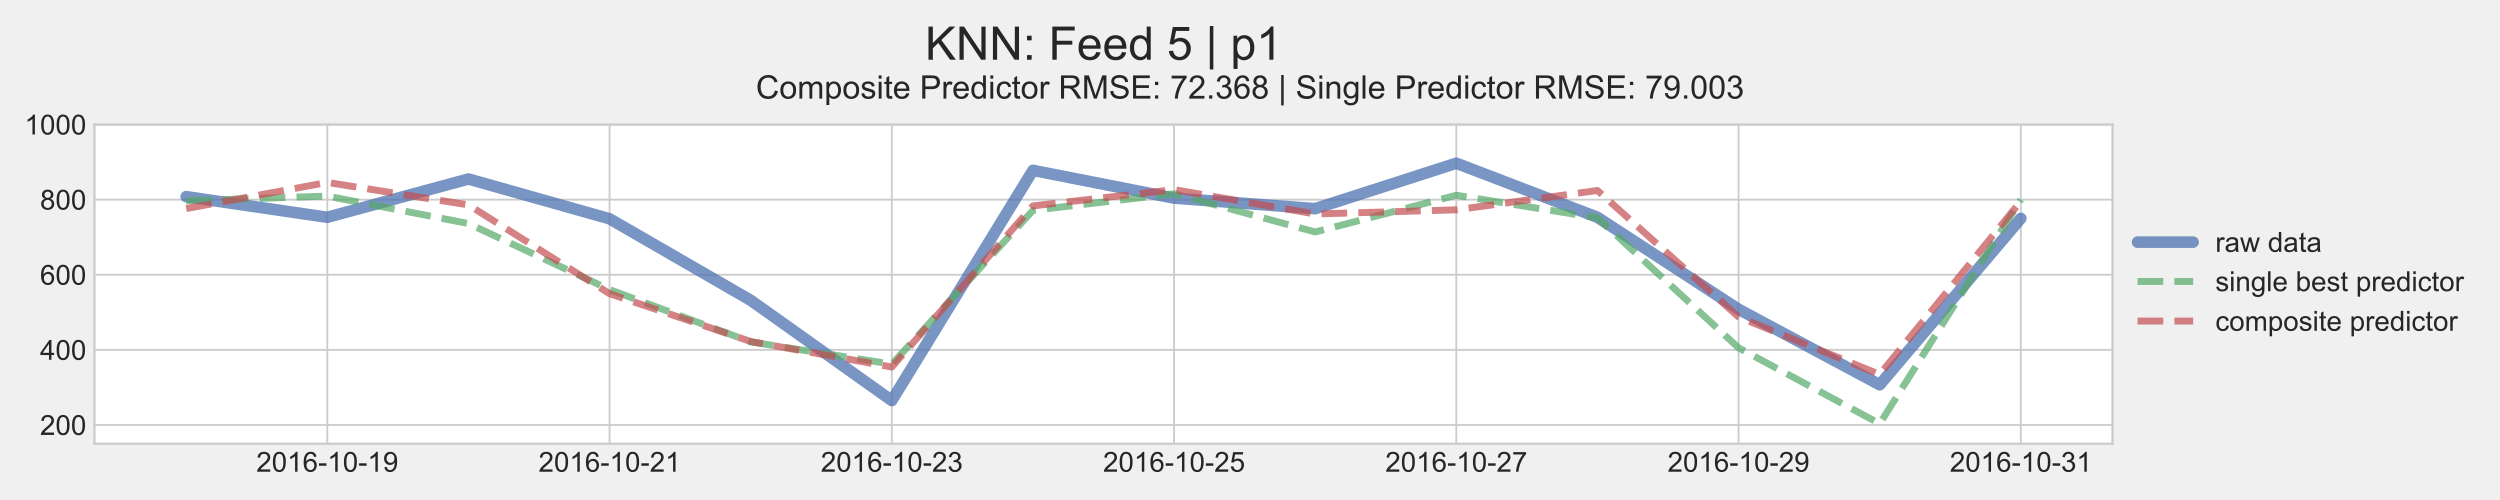
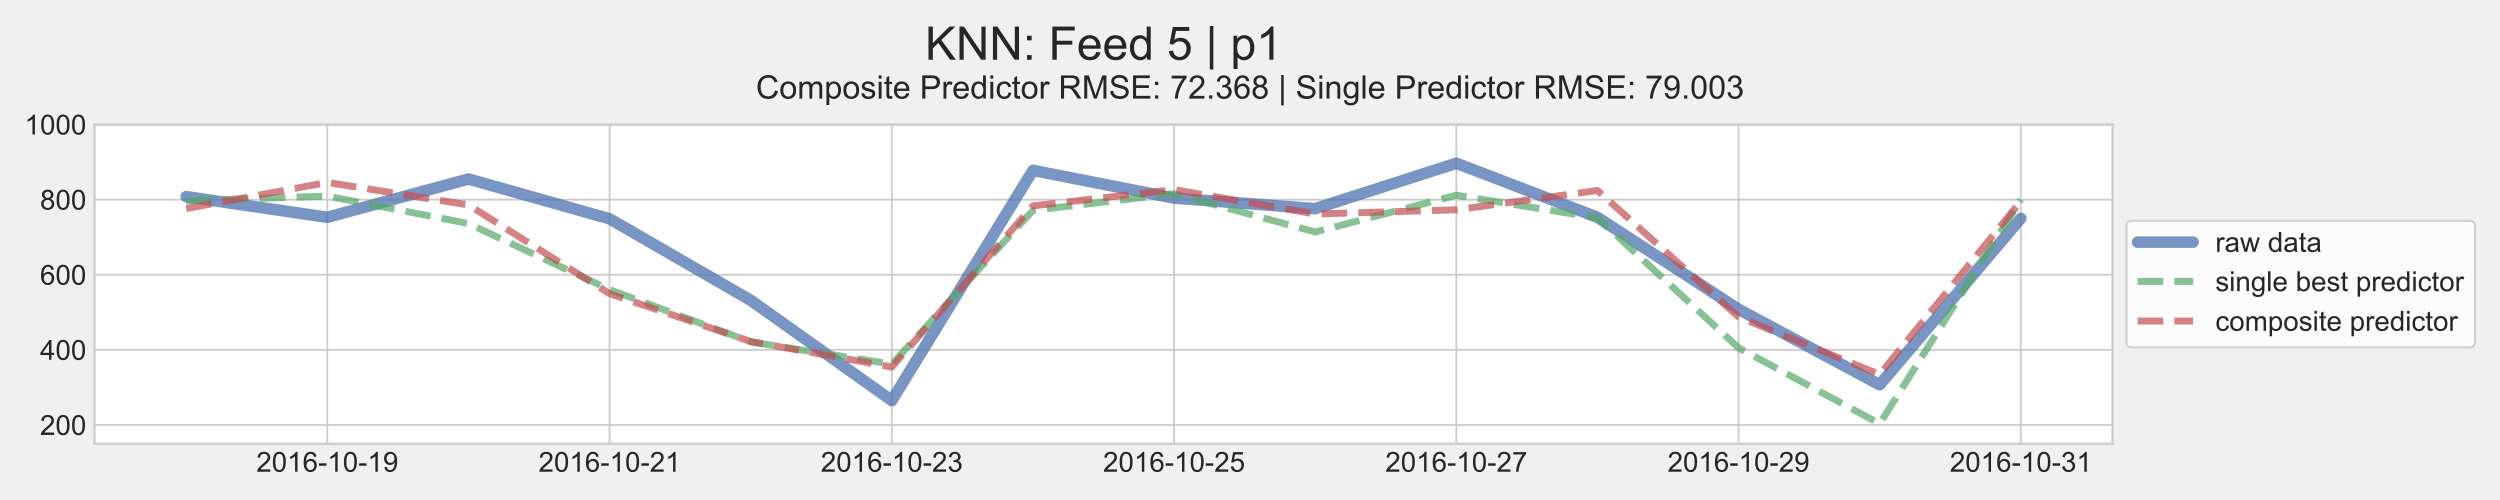
<svg xmlns="http://www.w3.org/2000/svg" xmlns:xlink="http://www.w3.org/1999/xlink" height="216pt" version="1.1" viewBox="0 0 1080 216" width="1080pt">
  <defs>
    <style type="text/css">
*{stroke-linecap:butt;stroke-linejoin:round;}
  </style>
  </defs>
  <g id="figure_1">
    <g id="patch_1">
      <path d="M 0 216  L 1080 216  L 1080 0  L 0 0  z " style="fill:none;" />
    </g>
    <g id="axes_1">
      <g id="patch_2">
        <path d="M 40.8 191.7  L 912.625 191.7  L 912.625 53.8  L 40.8 53.8  z " style="fill:#ffffff;" />
      </g>
      <g id="matplotlib.axis_1">
        <g id="xtick_1">
          <g id="line2d_1">
-             <path clip-path="url(#p14e0d42624)" d="M 141.395 191.7  L 141.395 53.8  " style="fill:none;stroke:#cccccc;stroke-linecap:round;stroke-width:0.8;" />
+             <path clip-path="url(#pcb2980ab25)" d="M 141.395 191.7  L 141.395 53.8  " style="fill:none;stroke:#cccccc;stroke-linecap:round;stroke-width:0.8;" />
          </g>
          <g id="line2d_2" />
          <g id="text_1">
            <defs>
              <path d="M 50.344 8.453  L 50.344 0  L 3.031 0  Q 2.938 3.172 4.047 6.109  Q 5.859 10.938 9.828 15.625  Q 13.812 20.312 21.344 26.469  Q 33.016 36.031 37.109 41.625  Q 41.219 47.219 41.219 52.203  Q 41.219 57.422 37.469 61  Q 33.734 64.594 27.734 64.594  Q 21.391 64.594 17.578 60.781  Q 13.766 56.984 13.719 50.25  L 4.688 51.172  Q 5.609 61.281 11.656 66.578  Q 17.719 71.875 27.938 71.875  Q 38.234 71.875 44.234 66.156  Q 50.25 60.453 50.25 52  Q 50.25 47.703 48.484 43.547  Q 46.734 39.406 42.656 34.812  Q 38.578 30.219 29.109 22.219  Q 21.188 15.578 18.938 13.203  Q 16.703 10.844 15.234 8.453  z " id="ArialMT-32" />
              <path d="M 4.156 35.297  Q 4.156 48 6.766 55.734  Q 9.375 63.484 14.516 67.672  Q 19.672 71.875 27.484 71.875  Q 33.25 71.875 37.594 69.547  Q 41.938 67.234 44.766 62.859  Q 47.609 58.5 49.219 52.219  Q 50.828 45.953 50.828 35.297  Q 50.828 22.703 48.234 14.969  Q 45.656 7.234 40.5 3  Q 35.359 -1.219 27.484 -1.219  Q 17.141 -1.219 11.234 6.203  Q 4.156 15.141 4.156 35.297  z M 13.188 35.297  Q 13.188 17.672 17.312 11.828  Q 21.438 6 27.484 6  Q 33.547 6 37.672 11.859  Q 41.797 17.719 41.797 35.297  Q 41.797 52.984 37.672 58.781  Q 33.547 64.594 27.391 64.594  Q 21.344 64.594 17.719 59.469  Q 13.188 52.938 13.188 35.297  z " id="ArialMT-30" />
              <path d="M 37.25 0  L 28.469 0  L 28.469 56  Q 25.297 52.984 20.141 49.953  Q 14.984 46.922 10.891 45.406  L 10.891 53.906  Q 18.266 57.375 23.781 62.297  Q 29.297 67.234 31.594 71.875  L 37.25 71.875  z " id="ArialMT-31" />
              <path d="M 49.75 54.047  L 41.016 53.375  Q 39.844 58.547 37.703 60.891  Q 34.125 64.656 28.906 64.656  Q 24.703 64.656 21.531 62.312  Q 17.391 59.281 14.984 53.469  Q 12.594 47.656 12.5 36.922  Q 15.672 41.75 20.266 44.094  Q 24.859 46.438 29.891 46.438  Q 38.672 46.438 44.844 39.969  Q 51.031 33.5 51.031 23.25  Q 51.031 16.5 48.125 10.719  Q 45.219 4.938 40.141 1.859  Q 35.062 -1.219 28.609 -1.219  Q 17.625 -1.219 10.688 6.859  Q 3.766 14.938 3.766 33.5  Q 3.766 54.25 11.422 63.672  Q 18.109 71.875 29.438 71.875  Q 37.891 71.875 43.281 67.141  Q 48.688 62.406 49.75 54.047  z M 13.875 23.188  Q 13.875 18.656 15.797 14.5  Q 17.719 10.359 21.188 8.172  Q 24.656 6 28.469 6  Q 34.031 6 38.031 10.484  Q 42.047 14.984 42.047 22.703  Q 42.047 30.125 38.078 34.391  Q 34.125 38.672 28.125 38.672  Q 22.172 38.672 18.016 34.391  Q 13.875 30.125 13.875 23.188  z " id="ArialMT-36" />
              <path d="M 3.172 21.484  L 3.172 30.328  L 30.172 30.328  L 30.172 21.484  z " id="ArialMT-2d" />
              <path d="M 5.469 16.547  L 13.922 17.328  Q 14.984 11.375 18.016 8.688  Q 21.047 6 25.781 6  Q 29.828 6 32.875 7.859  Q 35.938 9.719 37.891 12.812  Q 39.844 15.922 41.156 21.188  Q 42.484 26.469 42.484 31.938  Q 42.484 32.516 42.438 33.688  Q 39.797 29.5 35.234 26.875  Q 30.672 24.266 25.344 24.266  Q 16.453 24.266 10.297 30.703  Q 4.156 37.156 4.156 47.703  Q 4.156 58.594 10.578 65.234  Q 17 71.875 26.656 71.875  Q 33.641 71.875 39.422 68.109  Q 45.219 64.359 48.219 57.391  Q 51.219 50.438 51.219 37.25  Q 51.219 23.531 48.234 15.406  Q 45.266 7.281 39.375 3.031  Q 33.5 -1.219 25.594 -1.219  Q 17.188 -1.219 11.859 3.438  Q 6.547 8.109 5.469 16.547  z M 41.453 48.141  Q 41.453 55.719 37.422 60.156  Q 33.406 64.594 27.734 64.594  Q 21.875 64.594 17.531 59.812  Q 13.188 55.031 13.188 47.406  Q 13.188 40.578 17.312 36.297  Q 21.438 32.031 27.484 32.031  Q 33.594 32.031 37.516 36.297  Q 41.453 40.578 41.453 48.141  z " id="ArialMT-39" />
            </defs>
            <g style="fill:#262626;" transform="translate(110.7071 203.7894)scale(0.12 -0.12)">
              <use xlink:href="#ArialMT-32" />
              <use x="55.615" xlink:href="#ArialMT-30" />
              <use x="111.23" xlink:href="#ArialMT-31" />
              <use x="166.846" xlink:href="#ArialMT-36" />
              <use x="222.461" xlink:href="#ArialMT-2d" />
              <use x="255.762" xlink:href="#ArialMT-31" />
              <use x="311.377" xlink:href="#ArialMT-30" />
              <use x="366.992" xlink:href="#ArialMT-2d" />
              <use x="400.293" xlink:href="#ArialMT-31" />
              <use x="455.908" xlink:href="#ArialMT-39" />
            </g>
          </g>
        </g>
        <g id="xtick_2">
          <g id="line2d_3">
-             <path clip-path="url(#p14e0d42624)" d="M 263.329 191.7  L 263.329 53.8  " style="fill:none;stroke:#cccccc;stroke-linecap:round;stroke-width:0.8;" />
+             <path clip-path="url(#pcb2980ab25)" d="M 263.329 191.7  L 263.329 53.8  " style="fill:none;stroke:#cccccc;stroke-linecap:round;stroke-width:0.8;" />
          </g>
          <g id="line2d_4" />
          <g id="text_2">
            <g style="fill:#262626;" transform="translate(232.6406 203.7894)scale(0.12 -0.12)">
              <use xlink:href="#ArialMT-32" />
              <use x="55.615" xlink:href="#ArialMT-30" />
              <use x="111.23" xlink:href="#ArialMT-31" />
              <use x="166.846" xlink:href="#ArialMT-36" />
              <use x="222.461" xlink:href="#ArialMT-2d" />
              <use x="255.762" xlink:href="#ArialMT-31" />
              <use x="311.377" xlink:href="#ArialMT-30" />
              <use x="366.992" xlink:href="#ArialMT-2d" />
              <use x="400.293" xlink:href="#ArialMT-32" />
              <use x="455.908" xlink:href="#ArialMT-31" />
            </g>
          </g>
        </g>
        <g id="xtick_3">
          <g id="line2d_5">
-             <path clip-path="url(#p14e0d42624)" d="M 385.262 191.7  L 385.262 53.8  " style="fill:none;stroke:#cccccc;stroke-linecap:round;stroke-width:0.8;" />
+             <path clip-path="url(#pcb2980ab25)" d="M 385.262 191.7  L 385.262 53.8  " style="fill:none;stroke:#cccccc;stroke-linecap:round;stroke-width:0.8;" />
          </g>
          <g id="line2d_6" />
          <g id="text_3">
            <defs>
              <path d="M 4.203 18.891  L 12.984 20.062  Q 14.5 12.594 18.141 9.297  Q 21.781 6 27 6  Q 33.203 6 37.469 10.297  Q 41.75 14.594 41.75 20.953  Q 41.75 27 37.797 30.922  Q 33.844 34.859 27.734 34.859  Q 25.25 34.859 21.531 33.891  L 22.516 41.609  Q 23.391 41.5 23.922 41.5  Q 29.547 41.5 34.031 44.422  Q 38.531 47.359 38.531 53.469  Q 38.531 58.297 35.25 61.469  Q 31.984 64.656 26.812 64.656  Q 21.688 64.656 18.266 61.422  Q 14.844 58.203 13.875 51.766  L 5.078 53.328  Q 6.688 62.156 12.391 67.016  Q 18.109 71.875 26.609 71.875  Q 32.469 71.875 37.391 69.359  Q 42.328 66.844 44.938 62.5  Q 47.562 58.156 47.562 53.266  Q 47.562 48.641 45.062 44.828  Q 42.578 41.016 37.703 38.766  Q 44.047 37.312 47.562 32.688  Q 51.078 28.078 51.078 21.141  Q 51.078 11.766 44.234 5.25  Q 37.406 -1.266 26.953 -1.266  Q 17.531 -1.266 11.297 4.344  Q 5.078 9.969 4.203 18.891  z " id="ArialMT-33" />
            </defs>
            <g style="fill:#262626;" transform="translate(354.5742 203.7894)scale(0.12 -0.12)">
              <use xlink:href="#ArialMT-32" />
              <use x="55.615" xlink:href="#ArialMT-30" />
              <use x="111.23" xlink:href="#ArialMT-31" />
              <use x="166.846" xlink:href="#ArialMT-36" />
              <use x="222.461" xlink:href="#ArialMT-2d" />
              <use x="255.762" xlink:href="#ArialMT-31" />
              <use x="311.377" xlink:href="#ArialMT-30" />
              <use x="366.992" xlink:href="#ArialMT-2d" />
              <use x="400.293" xlink:href="#ArialMT-32" />
              <use x="455.908" xlink:href="#ArialMT-33" />
            </g>
          </g>
        </g>
        <g id="xtick_4">
          <g id="line2d_7">
-             <path clip-path="url(#p14e0d42624)" d="M 507.196 191.7  L 507.196 53.8  " style="fill:none;stroke:#cccccc;stroke-linecap:round;stroke-width:0.8;" />
+             <path clip-path="url(#pcb2980ab25)" d="M 507.196 191.7  L 507.196 53.8  " style="fill:none;stroke:#cccccc;stroke-linecap:round;stroke-width:0.8;" />
          </g>
          <g id="line2d_8" />
          <g id="text_4">
            <defs>
              <path d="M 4.156 18.75  L 13.375 19.531  Q 14.406 12.797 18.141 9.391  Q 21.875 6 27.156 6  Q 33.5 6 37.891 10.781  Q 42.281 15.578 42.281 23.484  Q 42.281 31 38.062 35.344  Q 33.844 39.703 27 39.703  Q 22.75 39.703 19.328 37.766  Q 15.922 35.844 13.969 32.766  L 5.719 33.844  L 12.641 70.609  L 48.25 70.609  L 48.25 62.203  L 19.672 62.203  L 15.828 42.969  Q 22.266 47.469 29.344 47.469  Q 38.719 47.469 45.156 40.969  Q 51.609 34.469 51.609 24.266  Q 51.609 14.547 45.953 7.469  Q 39.062 -1.219 27.156 -1.219  Q 17.391 -1.219 11.203 4.25  Q 5.031 9.719 4.156 18.75  z " id="ArialMT-35" />
            </defs>
            <g style="fill:#262626;" transform="translate(476.5078 203.7894)scale(0.12 -0.12)">
              <use xlink:href="#ArialMT-32" />
              <use x="55.615" xlink:href="#ArialMT-30" />
              <use x="111.23" xlink:href="#ArialMT-31" />
              <use x="166.846" xlink:href="#ArialMT-36" />
              <use x="222.461" xlink:href="#ArialMT-2d" />
              <use x="255.762" xlink:href="#ArialMT-31" />
              <use x="311.377" xlink:href="#ArialMT-30" />
              <use x="366.992" xlink:href="#ArialMT-2d" />
              <use x="400.293" xlink:href="#ArialMT-32" />
              <use x="455.908" xlink:href="#ArialMT-35" />
            </g>
          </g>
        </g>
        <g id="xtick_5">
          <g id="line2d_9">
-             <path clip-path="url(#p14e0d42624)" d="M 629.129 191.7  L 629.129 53.8  " style="fill:none;stroke:#cccccc;stroke-linecap:round;stroke-width:0.8;" />
+             <path clip-path="url(#pcb2980ab25)" d="M 629.129 191.7  L 629.129 53.8  " style="fill:none;stroke:#cccccc;stroke-linecap:round;stroke-width:0.8;" />
          </g>
          <g id="line2d_10" />
          <g id="text_5">
            <defs>
              <path d="M 4.734 62.203  L 4.734 70.656  L 51.078 70.656  L 51.078 63.812  Q 44.234 56.547 37.516 44.484  Q 30.812 32.422 27.156 19.672  Q 24.516 10.688 23.781 0  L 14.75 0  Q 14.891 8.453 18.062 20.406  Q 21.234 32.375 27.172 43.484  Q 33.109 54.594 39.797 62.203  z " id="ArialMT-37" />
            </defs>
            <g style="fill:#262626;" transform="translate(598.4413 203.7894)scale(0.12 -0.12)">
              <use xlink:href="#ArialMT-32" />
              <use x="55.615" xlink:href="#ArialMT-30" />
              <use x="111.23" xlink:href="#ArialMT-31" />
              <use x="166.846" xlink:href="#ArialMT-36" />
              <use x="222.461" xlink:href="#ArialMT-2d" />
              <use x="255.762" xlink:href="#ArialMT-31" />
              <use x="311.377" xlink:href="#ArialMT-30" />
              <use x="366.992" xlink:href="#ArialMT-2d" />
              <use x="400.293" xlink:href="#ArialMT-32" />
              <use x="455.908" xlink:href="#ArialMT-37" />
            </g>
          </g>
        </g>
        <g id="xtick_6">
          <g id="line2d_11">
-             <path clip-path="url(#p14e0d42624)" d="M 751.063 191.7  L 751.063 53.8  " style="fill:none;stroke:#cccccc;stroke-linecap:round;stroke-width:0.8;" />
+             <path clip-path="url(#pcb2980ab25)" d="M 751.063 191.7  L 751.063 53.8  " style="fill:none;stroke:#cccccc;stroke-linecap:round;stroke-width:0.8;" />
          </g>
          <g id="line2d_12" />
          <g id="text_6">
            <g style="fill:#262626;" transform="translate(720.3749 203.7894)scale(0.12 -0.12)">
              <use xlink:href="#ArialMT-32" />
              <use x="55.615" xlink:href="#ArialMT-30" />
              <use x="111.23" xlink:href="#ArialMT-31" />
              <use x="166.846" xlink:href="#ArialMT-36" />
              <use x="222.461" xlink:href="#ArialMT-2d" />
              <use x="255.762" xlink:href="#ArialMT-31" />
              <use x="311.377" xlink:href="#ArialMT-30" />
              <use x="366.992" xlink:href="#ArialMT-2d" />
              <use x="400.293" xlink:href="#ArialMT-32" />
              <use x="455.908" xlink:href="#ArialMT-39" />
            </g>
          </g>
        </g>
        <g id="xtick_7">
          <g id="line2d_13">
-             <path clip-path="url(#p14e0d42624)" d="M 872.997 191.7  L 872.997 53.8  " style="fill:none;stroke:#cccccc;stroke-linecap:round;stroke-width:0.8;" />
+             <path clip-path="url(#pcb2980ab25)" d="M 872.997 191.7  L 872.997 53.8  " style="fill:none;stroke:#cccccc;stroke-linecap:round;stroke-width:0.8;" />
          </g>
          <g id="line2d_14" />
          <g id="text_7">
            <g style="fill:#262626;" transform="translate(842.3085 203.7894)scale(0.12 -0.12)">
              <use xlink:href="#ArialMT-32" />
              <use x="55.615" xlink:href="#ArialMT-30" />
              <use x="111.23" xlink:href="#ArialMT-31" />
              <use x="166.846" xlink:href="#ArialMT-36" />
              <use x="222.461" xlink:href="#ArialMT-2d" />
              <use x="255.762" xlink:href="#ArialMT-31" />
              <use x="311.377" xlink:href="#ArialMT-30" />
              <use x="366.992" xlink:href="#ArialMT-2d" />
              <use x="400.293" xlink:href="#ArialMT-33" />
              <use x="455.908" xlink:href="#ArialMT-31" />
            </g>
          </g>
        </g>
      </g>
      <g id="matplotlib.axis_2">
        <g id="ytick_1">
          <g id="line2d_15">
-             <path clip-path="url(#p14e0d42624)" d="M 40.8 183.588  L 912.625 183.588  " style="fill:none;stroke:#cccccc;stroke-linecap:round;stroke-width:0.8;" />
+             <path clip-path="url(#pcb2980ab25)" d="M 40.8 183.588  L 912.625 183.588  " style="fill:none;stroke:#cccccc;stroke-linecap:round;stroke-width:0.8;" />
          </g>
          <g id="line2d_16" />
          <g id="text_8">
            <g style="fill:#262626;" transform="translate(17.28063 187.8829)scale(0.12 -0.12)">
              <use xlink:href="#ArialMT-32" />
              <use x="55.615" xlink:href="#ArialMT-30" />
              <use x="111.23" xlink:href="#ArialMT-30" />
            </g>
          </g>
        </g>
        <g id="ytick_2">
          <g id="line2d_17">
-             <path clip-path="url(#p14e0d42624)" d="M 40.8 151.141  L 912.625 151.141  " style="fill:none;stroke:#cccccc;stroke-linecap:round;stroke-width:0.8;" />
+             <path clip-path="url(#pcb2980ab25)" d="M 40.8 151.141  L 912.625 151.141  " style="fill:none;stroke:#cccccc;stroke-linecap:round;stroke-width:0.8;" />
          </g>
          <g id="line2d_18" />
          <g id="text_9">
            <defs>
              <path d="M 32.328 0  L 32.328 17.141  L 1.266 17.141  L 1.266 25.203  L 33.938 71.578  L 41.109 71.578  L 41.109 25.203  L 50.781 25.203  L 50.781 17.141  L 41.109 17.141  L 41.109 0  z M 32.328 25.203  L 32.328 57.469  L 9.906 25.203  z " id="ArialMT-34" />
            </defs>
            <g style="fill:#262626;" transform="translate(17.28063 155.4359)scale(0.12 -0.12)">
              <use xlink:href="#ArialMT-34" />
              <use x="55.615" xlink:href="#ArialMT-30" />
              <use x="111.23" xlink:href="#ArialMT-30" />
            </g>
          </g>
        </g>
        <g id="ytick_3">
          <g id="line2d_19">
-             <path clip-path="url(#p14e0d42624)" d="M 40.8 118.694  L 912.625 118.694  " style="fill:none;stroke:#cccccc;stroke-linecap:round;stroke-width:0.8;" />
+             <path clip-path="url(#pcb2980ab25)" d="M 40.8 118.694  L 912.625 118.694  " style="fill:none;stroke:#cccccc;stroke-linecap:round;stroke-width:0.8;" />
          </g>
          <g id="line2d_20" />
          <g id="text_10">
            <g style="fill:#262626;" transform="translate(17.28063 122.9888)scale(0.12 -0.12)">
              <use xlink:href="#ArialMT-36" />
              <use x="55.615" xlink:href="#ArialMT-30" />
              <use x="111.23" xlink:href="#ArialMT-30" />
            </g>
          </g>
        </g>
        <g id="ytick_4">
          <g id="line2d_21">
-             <path clip-path="url(#p14e0d42624)" d="M 40.8 86.247  L 912.625 86.247  " style="fill:none;stroke:#cccccc;stroke-linecap:round;stroke-width:0.8;" />
+             <path clip-path="url(#pcb2980ab25)" d="M 40.8 86.247  L 912.625 86.247  " style="fill:none;stroke:#cccccc;stroke-linecap:round;stroke-width:0.8;" />
          </g>
          <g id="line2d_22" />
          <g id="text_11">
            <defs>
              <path d="M 17.672 38.812  Q 12.203 40.828 9.562 44.531  Q 6.938 48.25 6.938 53.422  Q 6.938 61.234 12.547 66.547  Q 18.172 71.875 27.484 71.875  Q 36.859 71.875 42.578 66.422  Q 48.297 60.984 48.297 53.172  Q 48.297 48.188 45.672 44.5  Q 43.062 40.828 37.75 38.812  Q 44.344 36.672 47.781 31.875  Q 51.219 27.094 51.219 20.453  Q 51.219 11.281 44.719 5.031  Q 38.234 -1.219 27.641 -1.219  Q 17.047 -1.219 10.547 5.047  Q 4.047 11.328 4.047 20.703  Q 4.047 27.688 7.594 32.391  Q 11.141 37.109 17.672 38.812  z M 15.922 53.719  Q 15.922 48.641 19.188 45.406  Q 22.469 42.188 27.688 42.188  Q 32.766 42.188 36.016 45.375  Q 39.266 48.578 39.266 53.219  Q 39.266 58.062 35.906 61.359  Q 32.562 64.656 27.594 64.656  Q 22.562 64.656 19.234 61.422  Q 15.922 58.203 15.922 53.719  z M 13.094 20.656  Q 13.094 16.891 14.875 13.375  Q 16.656 9.859 20.172 7.922  Q 23.688 6 27.734 6  Q 34.031 6 38.125 10.047  Q 42.234 14.109 42.234 20.359  Q 42.234 26.703 38.016 30.859  Q 33.797 35.016 27.438 35.016  Q 21.234 35.016 17.156 30.906  Q 13.094 26.812 13.094 20.656  z " id="ArialMT-38" />
            </defs>
            <g style="fill:#262626;" transform="translate(17.28063 90.54175)scale(0.12 -0.12)">
              <use xlink:href="#ArialMT-38" />
              <use x="55.615" xlink:href="#ArialMT-30" />
              <use x="111.23" xlink:href="#ArialMT-30" />
            </g>
          </g>
        </g>
        <g id="ytick_5">
          <g id="line2d_23">
-             <path clip-path="url(#p14e0d42624)" d="M 40.8 53.8  L 912.625 53.8  " style="fill:none;stroke:#cccccc;stroke-linecap:round;stroke-width:0.8;" />
+             <path clip-path="url(#pcb2980ab25)" d="M 40.8 53.8  L 912.625 53.8  " style="fill:none;stroke:#cccccc;stroke-linecap:round;stroke-width:0.8;" />
          </g>
          <g id="line2d_24" />
          <g id="text_12">
            <g style="fill:#262626;" transform="translate(10.6075 58.09469)scale(0.12 -0.12)">
              <use xlink:href="#ArialMT-31" />
              <use x="55.615" xlink:href="#ArialMT-30" />
              <use x="111.23" xlink:href="#ArialMT-30" />
              <use x="166.846" xlink:href="#ArialMT-30" />
            </g>
          </g>
        </g>
      </g>
      <g id="line2d_25">
-         <path clip-path="url(#p14e0d42624)" d="M 80.428 84.949  L 141.395 93.872  L 202.362 77.324  L 263.329 94.521  L 324.296 129.726  L 385.262 173.043  L 446.229 73.593  L 507.196 85.598  L 568.163 90.141  L 629.129 70.51  L 690.096 93.872  L 751.063 133.62  L 812.03 166.229  L 872.997 94.359  " style="fill:none;stroke:#4c72b0;stroke-linecap:round;stroke-opacity:0.75;stroke-width:5;" />
+         <path clip-path="url(#pcb2980ab25)" d="M 80.428 84.949  L 141.395 93.872  L 202.362 77.324  L 263.329 94.521  L 324.296 129.726  L 385.262 173.043  L 446.229 73.593  L 507.196 85.598  L 568.163 90.141  L 629.129 70.51  L 690.096 93.872  L 751.063 133.62  L 812.03 166.229  L 872.997 94.359  " style="fill:none;stroke:#4c72b0;stroke-linecap:round;stroke-opacity:0.75;stroke-width:5;" />
      </g>
      <g id="line2d_26">
-         <path clip-path="url(#p14e0d42624)" d="M 80.428 86.769  L 141.395 84.703  L 202.362 96.566  L 263.329 125.102  L 324.296 147.7  L 385.262 157.321  L 446.229 90.872  L 507.196 83.698  L 568.163 100.214  L 629.129 84.34  L 690.096 94.128  L 751.063 150.262  L 812.03 183.053  L 872.997 86.231  " style="fill:none;stroke:#55a868;stroke-dasharray:11.1,4.8;stroke-dashoffset:0;stroke-opacity:0.7;stroke-width:3;" />
+         <path clip-path="url(#pcb2980ab25)" d="M 80.428 86.769  L 141.395 84.703  L 202.362 96.566  L 263.329 125.102  L 324.296 147.7  L 385.262 157.321  L 446.229 90.872  L 507.196 83.698  L 568.163 100.214  L 629.129 84.34  L 690.096 94.128  L 751.063 150.262  L 812.03 183.053  L 872.997 86.231  " style="fill:none;stroke:#55a868;stroke-dasharray:11.1,4.8;stroke-dashoffset:0;stroke-opacity:0.7;stroke-width:3;" />
      </g>
      <g id="line2d_27">
-         <path clip-path="url(#p14e0d42624)" d="M 80.428 90.111  L 141.395 78.807  L 202.362 88.524  L 263.329 126.877  L 324.296 147.525  L 385.262 158.561  L 446.229 88.952  L 507.196 81.911  L 568.163 92.451  L 629.129 90.636  L 690.096 82.288  L 751.063 136.921  L 812.03 161.753  L 872.997 86.899  " style="fill:none;stroke:#c44e52;stroke-dasharray:11.1,4.8;stroke-dashoffset:0;stroke-opacity:0.7;stroke-width:3;" />
+         <path clip-path="url(#pcb2980ab25)" d="M 80.428 90.111  L 141.395 78.807  L 202.362 88.524  L 263.329 126.877  L 324.296 147.525  L 385.262 158.561  L 446.229 88.952  L 507.196 81.911  L 568.163 92.451  L 629.129 90.636  L 690.096 82.288  L 751.063 136.921  L 812.03 161.753  L 872.997 86.899  " style="fill:none;stroke:#c44e52;stroke-dasharray:11.1,4.8;stroke-dashoffset:0;stroke-opacity:0.7;stroke-width:3;" />
      </g>
      <g id="patch_3">
        <path d="M 40.8 191.7  L 40.8 53.8  " style="fill:none;stroke:#cccccc;stroke-linecap:square;stroke-linejoin:miter;" />
      </g>
      <g id="patch_4">
        <path d="M 912.625 191.7  L 912.625 53.8  " style="fill:none;stroke:#cccccc;stroke-linecap:square;stroke-linejoin:miter;" />
      </g>
      <g id="patch_5">
        <path d="M 40.8 191.7  L 912.625 191.7  " style="fill:none;stroke:#cccccc;stroke-linecap:square;stroke-linejoin:miter;" />
      </g>
      <g id="patch_6">
        <path d="M 40.8 53.8  L 912.625 53.8  " style="fill:none;stroke:#cccccc;stroke-linecap:square;stroke-linejoin:miter;" />
      </g>
      <g id="text_13">
        <defs>
          <path d="M 7.328 0  L 7.328 71.578  L 16.797 71.578  L 16.797 36.078  L 52.344 71.578  L 65.188 71.578  L 35.156 42.578  L 66.5 0  L 54 0  L 28.516 36.234  L 16.797 24.812  L 16.797 0  z " id="ArialMT-4b" />
          <path d="M 7.625 0  L 7.625 71.578  L 17.328 71.578  L 54.938 15.375  L 54.938 71.578  L 64.016 71.578  L 64.016 0  L 54.297 0  L 16.703 56.25  L 16.703 0  z " id="ArialMT-4e" />
          <path d="M 9.031 41.844  L 9.031 51.859  L 19.047 51.859  L 19.047 41.844  z M 9.031 0  L 9.031 10.016  L 19.047 10.016  L 19.047 0  z " id="ArialMT-3a" />
          <path id="ArialMT-20" />
          <path d="M 8.203 0  L 8.203 71.578  L 56.5 71.578  L 56.5 63.141  L 17.672 63.141  L 17.672 40.969  L 51.266 40.969  L 51.266 32.516  L 17.672 32.516  L 17.672 0  z " id="ArialMT-46" />
          <path d="M 42.094 16.703  L 51.172 15.578  Q 49.031 7.625 43.219 3.219  Q 37.406 -1.172 28.375 -1.172  Q 17 -1.172 10.328 5.828  Q 3.656 12.844 3.656 25.484  Q 3.656 38.578 10.391 45.797  Q 17.141 53.031 27.875 53.031  Q 38.281 53.031 44.875 45.953  Q 51.469 38.875 51.469 26.031  Q 51.469 25.25 51.422 23.688  L 12.75 23.688  Q 13.234 15.141 17.578 10.594  Q 21.922 6.062 28.422 6.062  Q 33.25 6.062 36.672 8.594  Q 40.094 11.141 42.094 16.703  z M 13.234 30.906  L 42.188 30.906  Q 41.609 37.453 38.875 40.719  Q 34.672 45.797 27.984 45.797  Q 21.922 45.797 17.797 41.75  Q 13.672 37.703 13.234 30.906  z " id="ArialMT-65" />
          <path d="M 40.234 0  L 40.234 6.547  Q 35.297 -1.172 25.734 -1.172  Q 19.531 -1.172 14.328 2.25  Q 9.125 5.672 6.266 11.797  Q 3.422 17.922 3.422 25.875  Q 3.422 33.641 6 39.969  Q 8.594 46.297 13.766 49.656  Q 18.953 53.031 25.344 53.031  Q 30.031 53.031 33.688 51.047  Q 37.359 49.078 39.656 45.906  L 39.656 71.578  L 48.391 71.578  L 48.391 0  z M 12.453 25.875  Q 12.453 15.922 16.641 10.984  Q 20.844 6.062 26.562 6.062  Q 32.328 6.062 36.344 10.766  Q 40.375 15.484 40.375 25.141  Q 40.375 35.797 36.266 40.766  Q 32.172 45.75 26.172 45.75  Q 20.312 45.75 16.375 40.969  Q 12.453 36.188 12.453 25.875  z " id="ArialMT-64" />
          <path d="M 9.188 -21.047  L 9.188 72.797  L 16.844 72.797  L 16.844 -21.047  z " id="ArialMT-7c" />
          <path d="M 6.594 -19.875  L 6.594 51.859  L 14.594 51.859  L 14.594 45.125  Q 17.438 49.078 21 51.047  Q 24.562 53.031 29.641 53.031  Q 36.281 53.031 41.359 49.609  Q 46.438 46.188 49.016 39.953  Q 51.609 33.734 51.609 26.312  Q 51.609 18.359 48.75 11.984  Q 45.906 5.609 40.453 2.219  Q 35.016 -1.172 29 -1.172  Q 24.609 -1.172 21.109 0.688  Q 17.625 2.547 15.375 5.375  L 15.375 -19.875  z M 14.547 25.641  Q 14.547 15.625 18.594 10.844  Q 22.656 6.062 28.422 6.062  Q 34.281 6.062 38.453 11.016  Q 42.625 15.969 42.625 26.375  Q 42.625 36.281 38.547 41.203  Q 34.469 46.141 28.812 46.141  Q 23.188 46.141 18.859 40.891  Q 14.547 35.641 14.547 25.641  z " id="ArialMT-70" />
        </defs>
        <g style="fill:#262626;" transform="translate(399.6359 25.8)scale(0.2 -0.2)">
          <use xlink:href="#ArialMT-4b" />
          <use x="66.699" xlink:href="#ArialMT-4e" />
          <use x="138.916" xlink:href="#ArialMT-4e" />
          <use x="211.133" xlink:href="#ArialMT-3a" />
          <use x="238.916" xlink:href="#ArialMT-20" />
          <use x="266.699" xlink:href="#ArialMT-46" />
          <use x="327.783" xlink:href="#ArialMT-65" />
          <use x="383.398" xlink:href="#ArialMT-65" />
          <use x="439.014" xlink:href="#ArialMT-64" />
          <use x="494.629" xlink:href="#ArialMT-20" />
          <use x="522.412" xlink:href="#ArialMT-35" />
          <use x="578.027" xlink:href="#ArialMT-20" />
          <use x="605.811" xlink:href="#ArialMT-7c" />
          <use x="631.787" xlink:href="#ArialMT-20" />
          <use x="659.57" xlink:href="#ArialMT-70" />
          <use x="715.186" xlink:href="#ArialMT-31" />
        </g>
      </g>
      <g id="legend_1">
+         <g id="patch_7">
+           <path d="M 921.025 150.082  L 1066.808 150.082  Q 1069.208 150.082 1069.208 147.682  L 1069.208 97.818  Q 1069.208 95.418 1066.808 95.418  L 921.025 95.418  Q 918.625 95.418 918.625 97.818  L 918.625 147.682  Q 918.625 150.082 921.025 150.082  z " style="fill:#ffffff;opacity:0.8;stroke:#cccccc;stroke-linejoin:miter;" />
+         </g>
        <g id="line2d_28">
          <path d="M 923.425 104.608  L 947.425 104.608  " style="fill:none;stroke:#4c72b0;stroke-linecap:round;stroke-opacity:0.75;stroke-width:5;" />
        </g>
        <g id="line2d_29" />
        <g id="text_14">
          <defs>
            <path d="M 6.5 0  L 6.5 51.859  L 14.406 51.859  L 14.406 44  Q 17.438 49.516 20 51.266  Q 22.562 53.031 25.641 53.031  Q 30.078 53.031 34.672 50.203  L 31.641 42.047  Q 28.422 43.953 25.203 43.953  Q 22.312 43.953 20.016 42.219  Q 17.719 40.484 16.75 37.406  Q 15.281 32.719 15.281 27.156  L 15.281 0  z " id="ArialMT-72" />
            <path d="M 40.438 6.391  Q 35.547 2.25 31.031 0.531  Q 26.516 -1.172 21.344 -1.172  Q 12.797 -1.172 8.203 3  Q 3.609 7.172 3.609 13.672  Q 3.609 17.484 5.344 20.625  Q 7.078 23.781 9.891 25.688  Q 12.703 27.594 16.219 28.562  Q 18.797 29.25 24.031 29.891  Q 34.672 31.156 39.703 32.906  Q 39.75 34.719 39.75 35.203  Q 39.75 40.578 37.25 42.781  Q 33.891 45.75 27.25 45.75  Q 21.047 45.75 18.094 43.578  Q 15.141 41.406 13.719 35.891  L 5.125 37.062  Q 6.297 42.578 8.984 45.969  Q 11.672 49.359 16.75 51.188  Q 21.828 53.031 28.516 53.031  Q 35.156 53.031 39.297 51.469  Q 43.453 49.906 45.406 47.531  Q 47.359 45.172 48.141 41.547  Q 48.578 39.312 48.578 33.453  L 48.578 21.734  Q 48.578 9.469 49.141 6.219  Q 49.703 2.984 51.375 0  L 42.188 0  Q 40.828 2.734 40.438 6.391  z M 39.703 26.031  Q 34.906 24.078 25.344 22.703  Q 19.922 21.922 17.672 20.938  Q 15.438 19.969 14.203 18.094  Q 12.984 16.219 12.984 13.922  Q 12.984 10.406 15.641 8.062  Q 18.312 5.719 23.438 5.719  Q 28.516 5.719 32.469 7.938  Q 36.422 10.156 38.281 14.016  Q 39.703 17 39.703 22.797  z " id="ArialMT-61" />
            <path d="M 16.156 0  L 0.297 51.859  L 9.375 51.859  L 17.625 21.922  L 20.703 10.797  Q 20.906 11.625 23.391 21.484  L 31.641 51.859  L 40.672 51.859  L 48.438 21.781  L 51.031 11.859  L 54 21.875  L 62.891 51.859  L 71.438 51.859  L 55.219 0  L 46.094 0  L 37.844 31.062  L 35.844 39.891  L 25.344 0  z " id="ArialMT-77" />
            <path d="M 25.781 7.859  L 27.047 0.094  Q 23.344 -0.688 20.406 -0.688  Q 15.625 -0.688 12.984 0.828  Q 10.359 2.344 9.281 4.812  Q 8.203 7.281 8.203 15.188  L 8.203 45.016  L 1.766 45.016  L 1.766 51.859  L 8.203 51.859  L 8.203 64.703  L 16.938 69.969  L 16.938 51.859  L 25.781 51.859  L 25.781 45.016  L 16.938 45.016  L 16.938 14.703  Q 16.938 10.938 17.406 9.859  Q 17.875 8.797 18.922 8.156  Q 19.969 7.516 21.922 7.516  Q 23.391 7.516 25.781 7.859  z " id="ArialMT-74" />
          </defs>
          <g style="fill:#262626;" transform="translate(957.025 108.8075)scale(0.12 -0.12)">
            <use xlink:href="#ArialMT-72" />
            <use x="33.301" xlink:href="#ArialMT-61" />
            <use x="88.916" xlink:href="#ArialMT-77" />
            <use x="161.133" xlink:href="#ArialMT-20" />
            <use x="188.916" xlink:href="#ArialMT-64" />
            <use x="244.531" xlink:href="#ArialMT-61" />
            <use x="300.146" xlink:href="#ArialMT-74" />
            <use x="327.93" xlink:href="#ArialMT-61" />
          </g>
        </g>
        <g id="line2d_30">
          <path d="M 923.425 121.582  L 947.425 121.582  " style="fill:none;stroke:#55a868;stroke-dasharray:11.1,4.8;stroke-dashoffset:0;stroke-opacity:0.7;stroke-width:3;" />
        </g>
        <g id="line2d_31" />
        <g id="text_15">
          <defs>
            <path d="M 3.078 15.484  L 11.766 16.844  Q 12.5 11.625 15.844 8.844  Q 19.188 6.062 25.203 6.062  Q 31.25 6.062 34.172 8.516  Q 37.109 10.984 37.109 14.312  Q 37.109 17.281 34.516 19  Q 32.719 20.172 25.531 21.969  Q 15.875 24.422 12.141 26.203  Q 8.406 27.984 6.469 31.125  Q 4.547 34.281 4.547 38.094  Q 4.547 41.547 6.125 44.5  Q 7.719 47.469 10.453 49.422  Q 12.5 50.922 16.031 51.969  Q 19.578 53.031 23.641 53.031  Q 29.734 53.031 34.344 51.266  Q 38.969 49.516 41.156 46.5  Q 43.359 43.5 44.188 38.484  L 35.594 37.312  Q 35.016 41.312 32.203 43.547  Q 29.391 45.797 24.266 45.797  Q 18.219 45.797 15.625 43.797  Q 13.031 41.797 13.031 39.109  Q 13.031 37.406 14.109 36.031  Q 15.188 34.625 17.484 33.688  Q 18.797 33.203 25.25 31.453  Q 34.578 28.953 38.25 27.359  Q 41.938 25.781 44.031 22.75  Q 46.141 19.734 46.141 15.234  Q 46.141 10.844 43.578 6.953  Q 41.016 3.078 36.172 0.953  Q 31.344 -1.172 25.25 -1.172  Q 15.141 -1.172 9.844 3.031  Q 4.547 7.234 3.078 15.484  z " id="ArialMT-73" />
            <path d="M 6.641 61.469  L 6.641 71.578  L 15.438 71.578  L 15.438 61.469  z M 6.641 0  L 6.641 51.859  L 15.438 51.859  L 15.438 0  z " id="ArialMT-69" />
            <path d="M 6.594 0  L 6.594 51.859  L 14.5 51.859  L 14.5 44.484  Q 20.219 53.031 31 53.031  Q 35.688 53.031 39.625 51.344  Q 43.562 49.656 45.516 46.922  Q 47.469 44.188 48.25 40.438  Q 48.734 37.984 48.734 31.891  L 48.734 0  L 39.938 0  L 39.938 31.547  Q 39.938 36.922 38.906 39.578  Q 37.891 42.234 35.281 43.812  Q 32.672 45.406 29.156 45.406  Q 23.531 45.406 19.453 41.844  Q 15.375 38.281 15.375 28.328  L 15.375 0  z " id="ArialMT-6e" />
            <path d="M 4.984 -4.297  L 13.531 -5.562  Q 14.062 -9.516 16.5 -11.328  Q 19.781 -13.766 25.438 -13.766  Q 31.547 -13.766 34.859 -11.328  Q 38.188 -8.891 39.359 -4.5  Q 40.047 -1.812 39.984 6.781  Q 34.234 0 25.641 0  Q 14.938 0 9.078 7.719  Q 3.219 15.438 3.219 26.219  Q 3.219 33.641 5.906 39.906  Q 8.594 46.188 13.688 49.609  Q 18.797 53.031 25.688 53.031  Q 34.859 53.031 40.828 45.609  L 40.828 51.859  L 48.922 51.859  L 48.922 7.031  Q 48.922 -5.078 46.453 -10.125  Q 44 -15.188 38.641 -18.109  Q 33.297 -21.047 25.484 -21.047  Q 16.219 -21.047 10.5 -16.875  Q 4.781 -12.703 4.984 -4.297  z M 12.25 26.859  Q 12.25 16.656 16.297 11.969  Q 20.359 7.281 26.469 7.281  Q 32.516 7.281 36.609 11.938  Q 40.719 16.609 40.719 26.562  Q 40.719 36.078 36.5 40.906  Q 32.281 45.75 26.312 45.75  Q 20.453 45.75 16.344 40.984  Q 12.25 36.234 12.25 26.859  z " id="ArialMT-67" />
            <path d="M 6.391 0  L 6.391 71.578  L 15.188 71.578  L 15.188 0  z " id="ArialMT-6c" />
            <path d="M 14.703 0  L 6.547 0  L 6.547 71.578  L 15.328 71.578  L 15.328 46.047  Q 20.906 53.031 29.547 53.031  Q 34.328 53.031 38.594 51.094  Q 42.875 49.172 45.625 45.672  Q 48.391 42.188 49.953 37.25  Q 51.516 32.328 51.516 26.703  Q 51.516 13.375 44.922 6.094  Q 38.328 -1.172 29.109 -1.172  Q 19.922 -1.172 14.703 6.5  z M 14.594 26.312  Q 14.594 17 17.141 12.844  Q 21.297 6.062 28.375 6.062  Q 34.125 6.062 38.328 11.062  Q 42.531 16.062 42.531 25.984  Q 42.531 36.141 38.5 40.969  Q 34.469 45.797 28.766 45.797  Q 23 45.797 18.797 40.797  Q 14.594 35.797 14.594 26.312  z " id="ArialMT-62" />
            <path d="M 40.438 19  L 49.078 17.875  Q 47.656 8.938 41.812 3.875  Q 35.984 -1.172 27.484 -1.172  Q 16.844 -1.172 10.375 5.781  Q 3.906 12.75 3.906 25.734  Q 3.906 34.125 6.688 40.422  Q 9.469 46.734 15.156 49.875  Q 20.844 53.031 27.547 53.031  Q 35.984 53.031 41.359 48.75  Q 46.734 44.484 48.25 36.625  L 39.703 35.297  Q 38.484 40.531 35.375 43.156  Q 32.281 45.797 27.875 45.797  Q 21.234 45.797 17.078 41.031  Q 12.938 36.281 12.938 25.984  Q 12.938 15.531 16.938 10.797  Q 20.953 6.062 27.391 6.062  Q 32.562 6.062 36.031 9.234  Q 39.5 12.406 40.438 19  z " id="ArialMT-63" />
            <path d="M 3.328 25.922  Q 3.328 40.328 11.328 47.266  Q 18.016 53.031 27.641 53.031  Q 38.328 53.031 45.109 46.016  Q 51.906 39.016 51.906 26.656  Q 51.906 16.656 48.906 10.906  Q 45.906 5.172 40.156 2  Q 34.422 -1.172 27.641 -1.172  Q 16.75 -1.172 10.031 5.812  Q 3.328 12.797 3.328 25.922  z M 12.359 25.922  Q 12.359 15.969 16.703 11.016  Q 21.047 6.062 27.641 6.062  Q 34.188 6.062 38.531 11.031  Q 42.875 16.016 42.875 26.219  Q 42.875 35.844 38.5 40.797  Q 34.125 45.75 27.641 45.75  Q 21.047 45.75 16.703 40.812  Q 12.359 35.891 12.359 25.922  z " id="ArialMT-6f" />
          </defs>
          <g style="fill:#262626;" transform="translate(957.025 125.7819)scale(0.12 -0.12)">
            <use xlink:href="#ArialMT-73" />
            <use x="50" xlink:href="#ArialMT-69" />
            <use x="72.217" xlink:href="#ArialMT-6e" />
            <use x="127.832" xlink:href="#ArialMT-67" />
            <use x="183.447" xlink:href="#ArialMT-6c" />
            <use x="205.664" xlink:href="#ArialMT-65" />
            <use x="261.279" xlink:href="#ArialMT-20" />
            <use x="289.062" xlink:href="#ArialMT-62" />
            <use x="344.678" xlink:href="#ArialMT-65" />
            <use x="400.293" xlink:href="#ArialMT-73" />
            <use x="450.293" xlink:href="#ArialMT-74" />
            <use x="478.076" xlink:href="#ArialMT-20" />
            <use x="505.859" xlink:href="#ArialMT-70" />
            <use x="561.475" xlink:href="#ArialMT-72" />
            <use x="594.775" xlink:href="#ArialMT-65" />
            <use x="650.391" xlink:href="#ArialMT-64" />
            <use x="706.006" xlink:href="#ArialMT-69" />
            <use x="728.223" xlink:href="#ArialMT-63" />
            <use x="778.223" xlink:href="#ArialMT-74" />
            <use x="806.006" xlink:href="#ArialMT-6f" />
            <use x="861.621" xlink:href="#ArialMT-72" />
          </g>
        </g>
        <g id="line2d_32">
          <path d="M 923.425 138.697  L 947.425 138.697  " style="fill:none;stroke:#c44e52;stroke-dasharray:11.1,4.8;stroke-dashoffset:0;stroke-opacity:0.7;stroke-width:3;" />
        </g>
        <g id="line2d_33" />
        <g id="text_16">
          <defs>
            <path d="M 6.594 0  L 6.594 51.859  L 14.453 51.859  L 14.453 44.578  Q 16.891 48.391 20.938 50.703  Q 25 53.031 30.172 53.031  Q 35.938 53.031 39.625 50.641  Q 43.312 48.25 44.828 43.953  Q 50.984 53.031 60.844 53.031  Q 68.562 53.031 72.703 48.75  Q 76.859 44.484 76.859 35.594  L 76.859 0  L 68.109 0  L 68.109 32.672  Q 68.109 37.938 67.25 40.25  Q 66.406 42.578 64.156 43.984  Q 61.922 45.406 58.891 45.406  Q 53.422 45.406 49.797 41.766  Q 46.188 38.141 46.188 30.125  L 46.188 0  L 37.406 0  L 37.406 33.688  Q 37.406 39.547 35.25 42.469  Q 33.109 45.406 28.219 45.406  Q 24.516 45.406 21.359 43.453  Q 18.219 41.5 16.797 37.734  Q 15.375 33.984 15.375 26.906  L 15.375 0  z " id="ArialMT-6d" />
          </defs>
          <g style="fill:#262626;" transform="translate(957.025 142.8969)scale(0.12 -0.12)">
            <use xlink:href="#ArialMT-63" />
            <use x="50" xlink:href="#ArialMT-6f" />
            <use x="105.615" xlink:href="#ArialMT-6d" />
            <use x="188.916" xlink:href="#ArialMT-70" />
            <use x="244.531" xlink:href="#ArialMT-6f" />
            <use x="300.146" xlink:href="#ArialMT-73" />
            <use x="350.146" xlink:href="#ArialMT-69" />
            <use x="372.363" xlink:href="#ArialMT-74" />
            <use x="400.146" xlink:href="#ArialMT-65" />
            <use x="455.762" xlink:href="#ArialMT-20" />
            <use x="483.545" xlink:href="#ArialMT-70" />
            <use x="539.16" xlink:href="#ArialMT-72" />
            <use x="572.461" xlink:href="#ArialMT-65" />
            <use x="628.076" xlink:href="#ArialMT-64" />
            <use x="683.691" xlink:href="#ArialMT-69" />
            <use x="705.908" xlink:href="#ArialMT-63" />
            <use x="755.908" xlink:href="#ArialMT-74" />
            <use x="783.691" xlink:href="#ArialMT-6f" />
            <use x="839.307" xlink:href="#ArialMT-72" />
          </g>
        </g>
      </g>
    </g>
    <g id="text_17">
      <defs>
        <path d="M 58.797 25.094  L 68.266 22.703  Q 65.281 11.031 57.547 4.906  Q 49.812 -1.219 38.625 -1.219  Q 27.047 -1.219 19.797 3.484  Q 12.547 8.203 8.766 17.141  Q 4.984 26.078 4.984 36.328  Q 4.984 47.516 9.25 55.828  Q 13.531 64.156 21.406 68.469  Q 29.297 72.797 38.766 72.797  Q 49.516 72.797 56.828 67.328  Q 64.156 61.859 67.047 51.953  L 57.719 49.75  Q 55.219 57.562 50.484 61.125  Q 45.75 64.703 38.578 64.703  Q 30.328 64.703 24.781 60.734  Q 19.234 56.781 16.984 50.109  Q 14.75 43.453 14.75 36.375  Q 14.75 27.25 17.406 20.438  Q 20.062 13.625 25.672 10.25  Q 31.297 6.891 37.844 6.891  Q 45.797 6.891 51.312 11.469  Q 56.844 16.062 58.797 25.094  z " id="ArialMT-43" />
        <path d="M 7.719 0  L 7.719 71.578  L 34.719 71.578  Q 41.844 71.578 45.609 70.906  Q 50.875 70.016 54.438 67.547  Q 58.016 65.094 60.188 60.641  Q 62.359 56.203 62.359 50.875  Q 62.359 41.75 56.547 35.422  Q 50.734 29.109 35.547 29.109  L 17.188 29.109  L 17.188 0  z M 17.188 37.547  L 35.688 37.547  Q 44.875 37.547 48.734 40.969  Q 52.594 44.391 52.594 50.594  Q 52.594 55.078 50.312 58.266  Q 48.047 61.469 44.344 62.5  Q 41.938 63.141 35.5 63.141  L 17.188 63.141  z " id="ArialMT-50" />
        <path d="M 7.859 0  L 7.859 71.578  L 39.594 71.578  Q 49.172 71.578 54.141 69.641  Q 59.125 67.719 62.109 62.828  Q 65.094 57.953 65.094 52.047  Q 65.094 44.438 60.156 39.203  Q 55.219 33.984 44.922 32.562  Q 48.688 30.766 50.641 29  Q 54.781 25.203 58.5 19.484  L 70.953 0  L 59.031 0  L 49.562 14.891  Q 45.406 21.344 42.719 24.75  Q 40.047 28.172 37.922 29.531  Q 35.797 30.906 33.594 31.453  Q 31.984 31.781 28.328 31.781  L 17.328 31.781  L 17.328 0  z M 17.328 39.984  L 37.703 39.984  Q 44.188 39.984 47.844 41.328  Q 51.516 42.672 53.422 45.625  Q 55.328 48.578 55.328 52.047  Q 55.328 57.125 51.641 60.391  Q 47.953 63.672 39.984 63.672  L 17.328 63.672  z " id="ArialMT-52" />
        <path d="M 7.422 0  L 7.422 71.578  L 21.688 71.578  L 38.625 20.906  Q 40.969 13.812 42.047 10.297  Q 43.266 14.203 45.844 21.781  L 62.984 71.578  L 75.734 71.578  L 75.734 0  L 66.609 0  L 66.609 59.906  L 45.797 0  L 37.25 0  L 16.547 60.938  L 16.547 0  z " id="ArialMT-4d" />
        <path d="M 4.5 23  L 13.422 23.781  Q 14.062 18.406 16.375 14.969  Q 18.703 11.531 23.578 9.406  Q 28.469 7.281 34.578 7.281  Q 39.984 7.281 44.141 8.891  Q 48.297 10.5 50.312 13.297  Q 52.344 16.109 52.344 19.438  Q 52.344 22.797 50.391 25.312  Q 48.438 27.828 43.953 29.547  Q 41.062 30.672 31.203 33.031  Q 21.344 35.406 17.391 37.5  Q 12.25 40.188 9.734 44.156  Q 7.234 48.141 7.234 53.078  Q 7.234 58.5 10.297 63.203  Q 13.375 67.922 19.281 70.359  Q 25.203 72.797 32.422 72.797  Q 40.375 72.797 46.453 70.234  Q 52.547 67.672 55.812 62.688  Q 59.078 57.719 59.328 51.422  L 50.25 50.734  Q 49.516 57.516 45.281 60.984  Q 41.062 64.453 32.812 64.453  Q 24.219 64.453 20.281 61.297  Q 16.359 58.156 16.359 53.719  Q 16.359 49.859 19.141 47.359  Q 21.875 44.875 33.422 42.266  Q 44.969 39.656 49.266 37.703  Q 55.516 34.812 58.484 30.391  Q 61.469 25.984 61.469 20.219  Q 61.469 14.5 58.203 9.438  Q 54.938 4.391 48.797 1.578  Q 42.672 -1.219 35.016 -1.219  Q 25.297 -1.219 18.719 1.609  Q 12.156 4.438 8.422 10.125  Q 4.688 15.828 4.5 23  z " id="ArialMT-53" />
        <path d="M 7.906 0  L 7.906 71.578  L 59.672 71.578  L 59.672 63.141  L 17.391 63.141  L 17.391 41.219  L 56.984 41.219  L 56.984 32.812  L 17.391 32.812  L 17.391 8.453  L 61.328 8.453  L 61.328 0  z " id="ArialMT-45" />
        <path d="M 9.078 0  L 9.078 10.016  L 19.094 10.016  L 19.094 0  z " id="ArialMT-2e" />
      </defs>
      <g style="fill:#262626;" transform="translate(326.5372 42.59156)scale(0.14 -0.14)">
        <use xlink:href="#ArialMT-43" />
        <use x="72.217" xlink:href="#ArialMT-6f" />
        <use x="127.832" xlink:href="#ArialMT-6d" />
        <use x="211.133" xlink:href="#ArialMT-70" />
        <use x="266.748" xlink:href="#ArialMT-6f" />
        <use x="322.363" xlink:href="#ArialMT-73" />
        <use x="372.363" xlink:href="#ArialMT-69" />
        <use x="394.58" xlink:href="#ArialMT-74" />
        <use x="422.363" xlink:href="#ArialMT-65" />
        <use x="477.979" xlink:href="#ArialMT-20" />
        <use x="505.762" xlink:href="#ArialMT-50" />
        <use x="572.461" xlink:href="#ArialMT-72" />
        <use x="605.762" xlink:href="#ArialMT-65" />
        <use x="661.377" xlink:href="#ArialMT-64" />
        <use x="716.992" xlink:href="#ArialMT-69" />
        <use x="739.209" xlink:href="#ArialMT-63" />
        <use x="789.209" xlink:href="#ArialMT-74" />
        <use x="816.992" xlink:href="#ArialMT-6f" />
        <use x="872.607" xlink:href="#ArialMT-72" />
        <use x="905.908" xlink:href="#ArialMT-20" />
        <use x="933.691" xlink:href="#ArialMT-52" />
        <use x="1005.908" xlink:href="#ArialMT-4d" />
        <use x="1089.209" xlink:href="#ArialMT-53" />
        <use x="1155.908" xlink:href="#ArialMT-45" />
        <use x="1222.607" xlink:href="#ArialMT-3a" />
        <use x="1250.391" xlink:href="#ArialMT-20" />
        <use x="1278.174" xlink:href="#ArialMT-37" />
        <use x="1333.789" xlink:href="#ArialMT-32" />
        <use x="1389.404" xlink:href="#ArialMT-2e" />
        <use x="1417.188" xlink:href="#ArialMT-33" />
        <use x="1472.803" xlink:href="#ArialMT-36" />
        <use x="1528.418" xlink:href="#ArialMT-38" />
        <use x="1584.033" xlink:href="#ArialMT-20" />
        <use x="1611.816" xlink:href="#ArialMT-7c" />
        <use x="1637.793" xlink:href="#ArialMT-20" />
        <use x="1665.576" xlink:href="#ArialMT-53" />
        <use x="1732.275" xlink:href="#ArialMT-69" />
        <use x="1754.492" xlink:href="#ArialMT-6e" />
        <use x="1810.107" xlink:href="#ArialMT-67" />
        <use x="1865.723" xlink:href="#ArialMT-6c" />
        <use x="1887.939" xlink:href="#ArialMT-65" />
        <use x="1943.555" xlink:href="#ArialMT-20" />
        <use x="1971.338" xlink:href="#ArialMT-50" />
        <use x="2038.037" xlink:href="#ArialMT-72" />
        <use x="2071.338" xlink:href="#ArialMT-65" />
        <use x="2126.953" xlink:href="#ArialMT-64" />
        <use x="2182.568" xlink:href="#ArialMT-69" />
        <use x="2204.785" xlink:href="#ArialMT-63" />
        <use x="2254.785" xlink:href="#ArialMT-74" />
        <use x="2282.568" xlink:href="#ArialMT-6f" />
        <use x="2338.184" xlink:href="#ArialMT-72" />
        <use x="2371.484" xlink:href="#ArialMT-20" />
        <use x="2399.268" xlink:href="#ArialMT-52" />
        <use x="2471.484" xlink:href="#ArialMT-4d" />
        <use x="2554.785" xlink:href="#ArialMT-53" />
        <use x="2621.484" xlink:href="#ArialMT-45" />
        <use x="2688.184" xlink:href="#ArialMT-3a" />
        <use x="2715.967" xlink:href="#ArialMT-20" />
        <use x="2743.75" xlink:href="#ArialMT-37" />
        <use x="2799.365" xlink:href="#ArialMT-39" />
        <use x="2854.98" xlink:href="#ArialMT-2e" />
        <use x="2882.764" xlink:href="#ArialMT-30" />
        <use x="2938.379" xlink:href="#ArialMT-30" />
        <use x="2993.994" xlink:href="#ArialMT-33" />
      </g>
    </g>
  </g>
  <defs>
-     <clipPath id="p14e0d42624">
+     <clipPath id="pcb2980ab25">
      <rect height="137.9" width="871.825" x="40.8" y="53.8" />
    </clipPath>
  </defs>
</svg>
